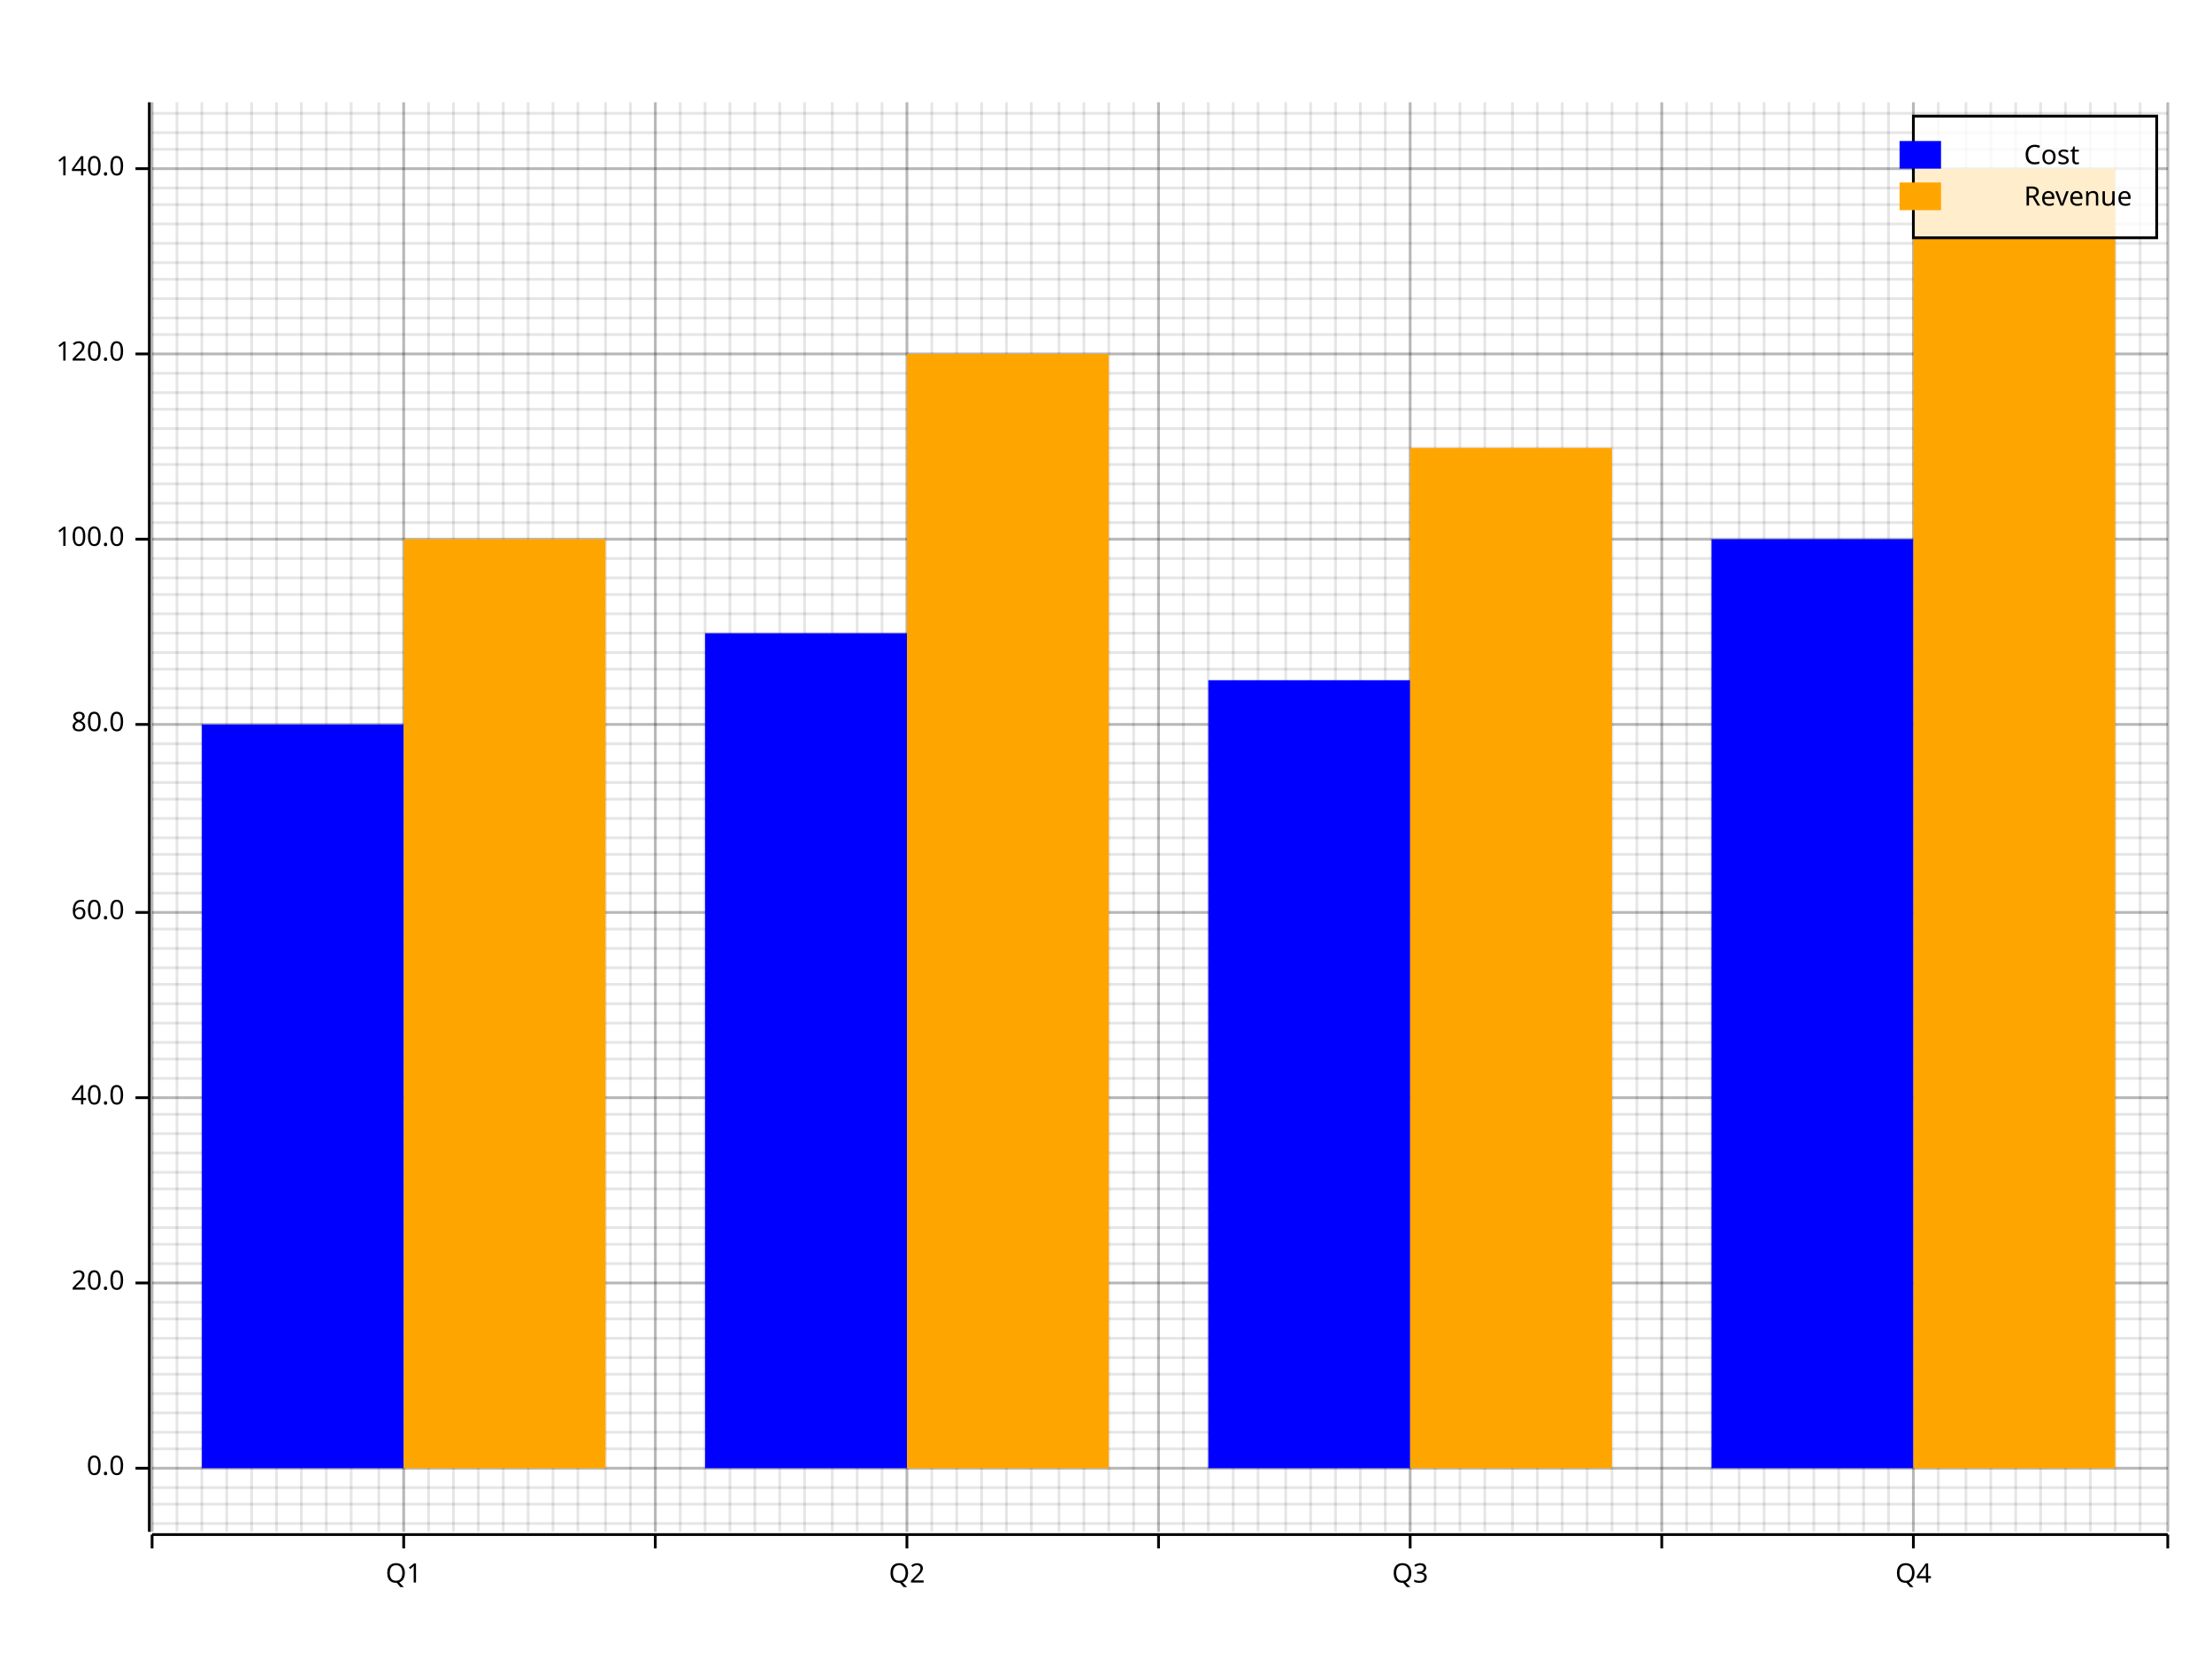
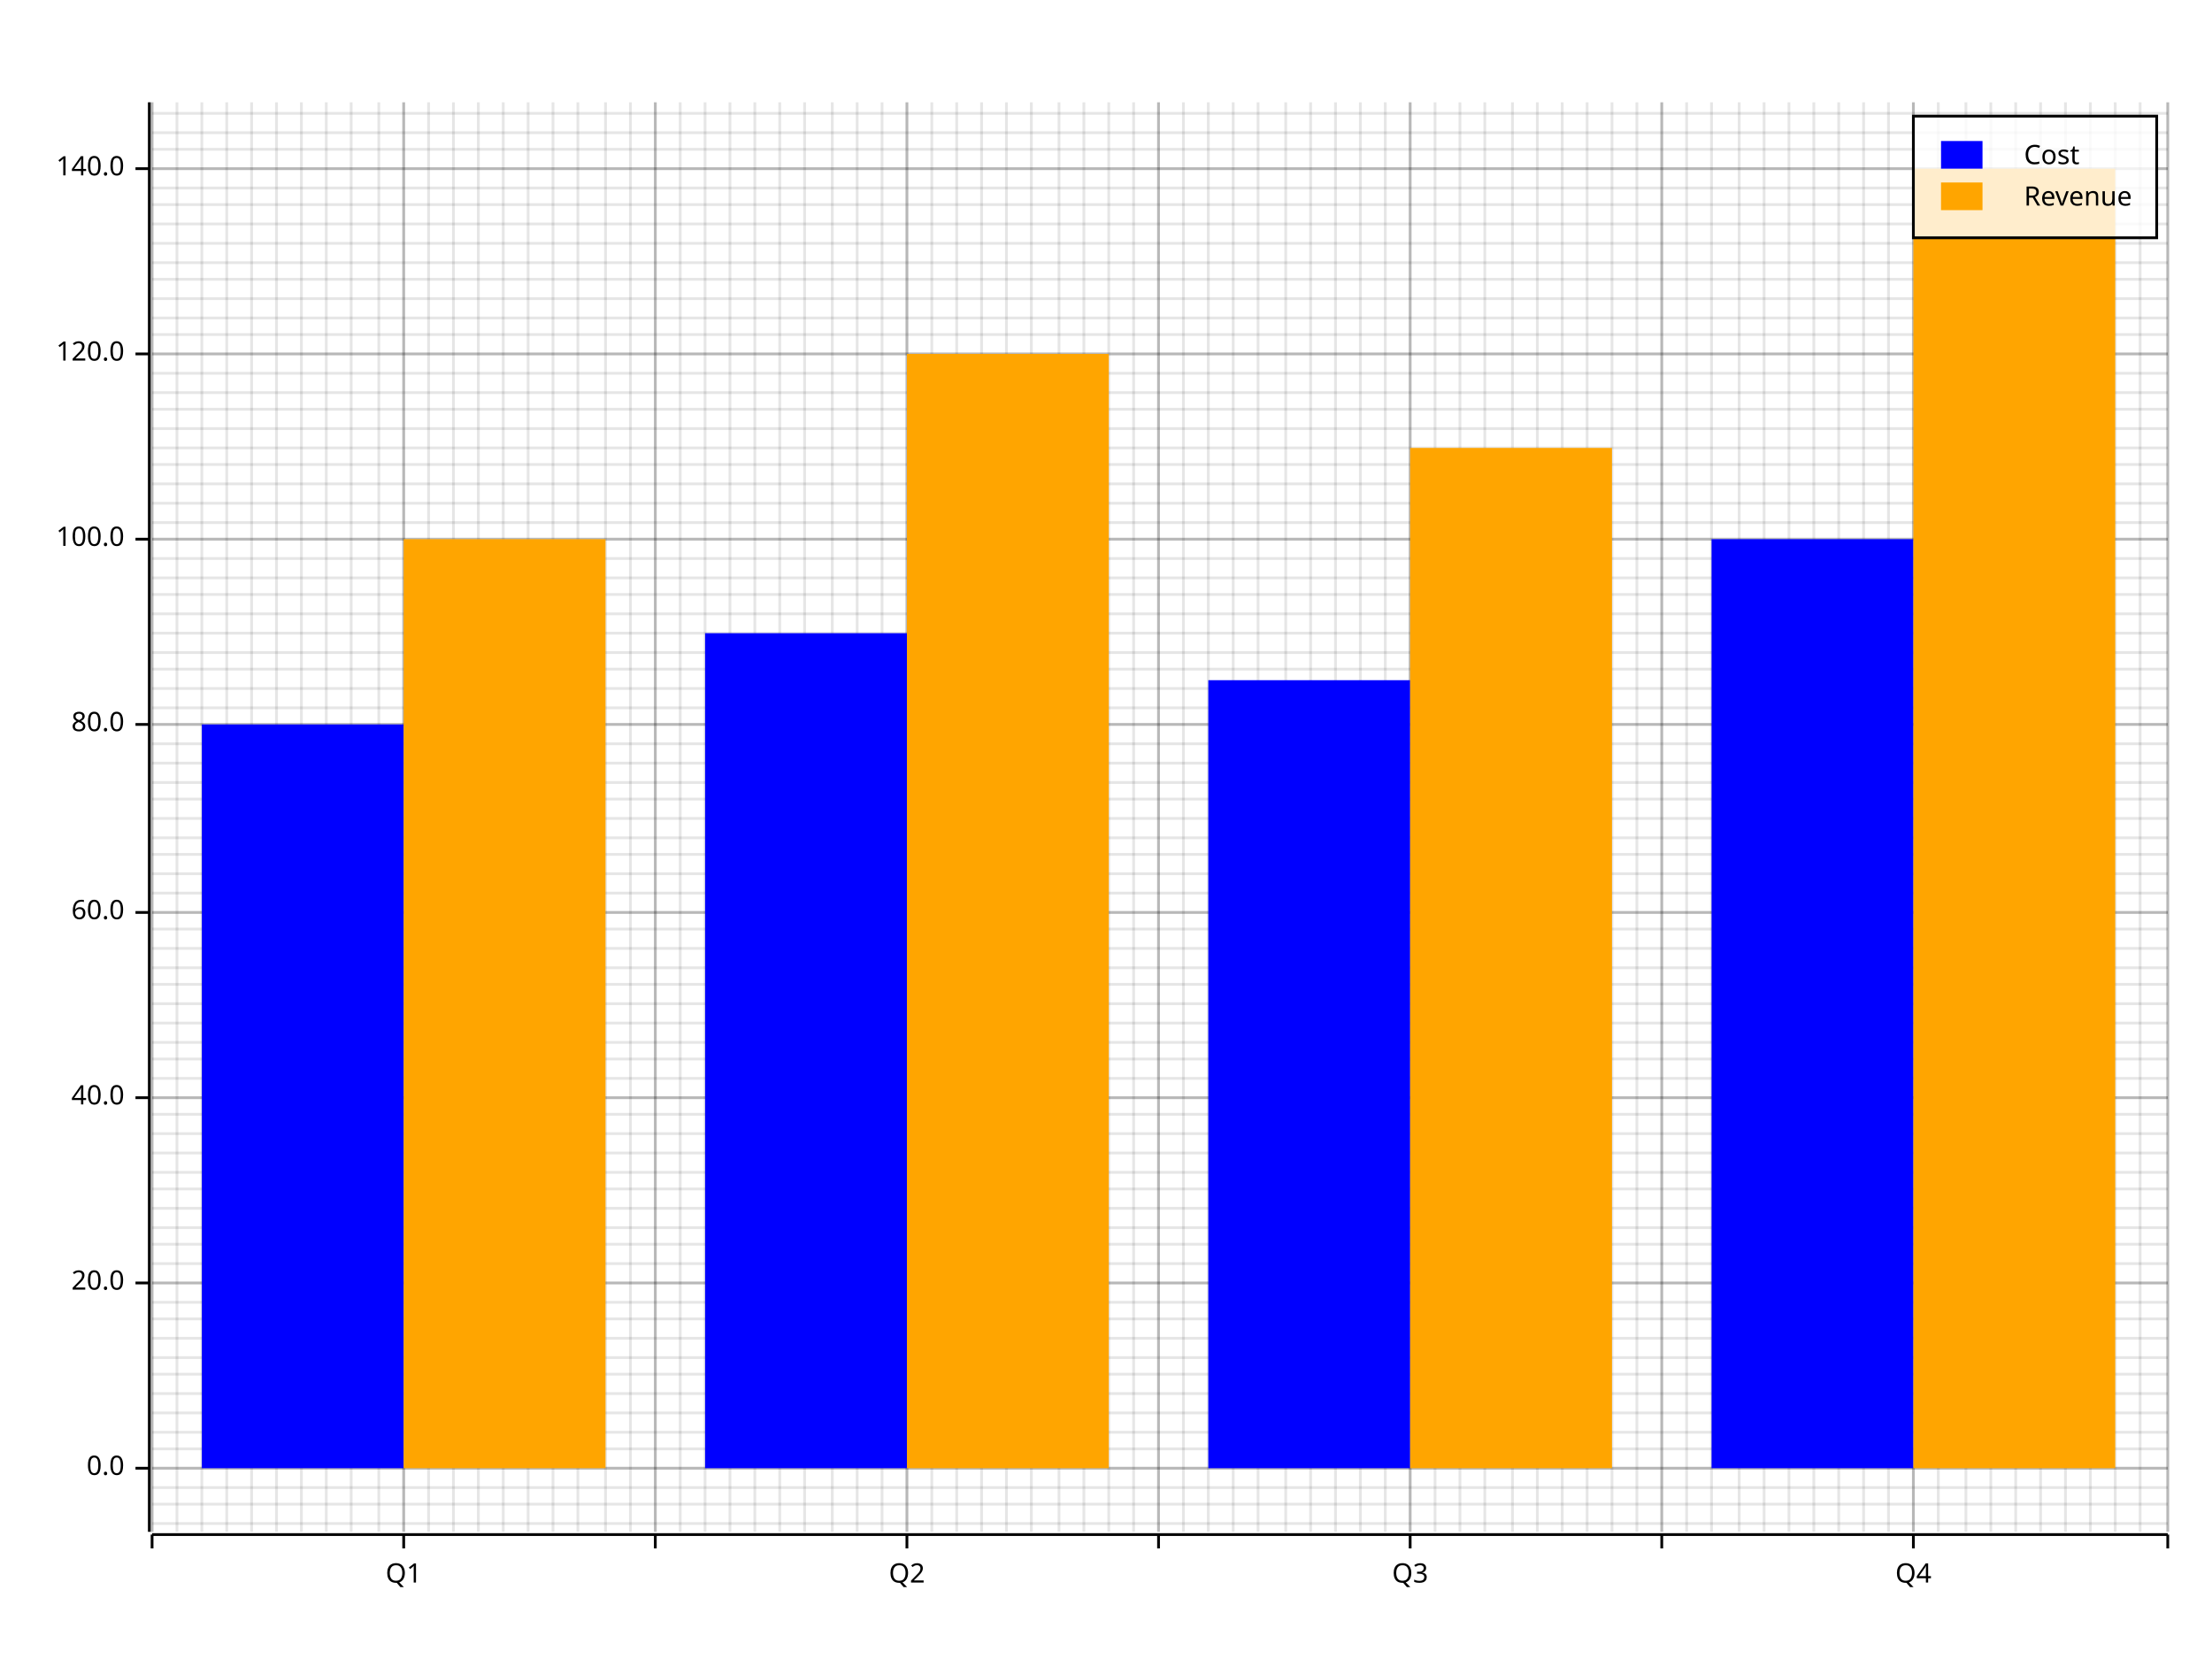
<svg xmlns="http://www.w3.org/2000/svg" width="800" height="600" viewBox="0 0 800 600">
  <rect x="0" y="0" width="800" height="600" opacity="1" fill="#FFFFFF" stroke="none" />
  <text x="400" y="20" dy="0.76em" text-anchor="middle" font-family="sans-serif" font-size="12.097" opacity="1" fill="#000000">

</text>
  <line opacity="0.1" stroke="#000000" stroke-width="1" x1="55" y1="554" x2="55" y2="37" />
  <line opacity="0.1" stroke="#000000" stroke-width="1" x1="64" y1="554" x2="64" y2="37" />
  <line opacity="0.1" stroke="#000000" stroke-width="1" x1="73" y1="554" x2="73" y2="37" />
  <line opacity="0.1" stroke="#000000" stroke-width="1" x1="82" y1="554" x2="82" y2="37" />
  <line opacity="0.1" stroke="#000000" stroke-width="1" x1="91" y1="554" x2="91" y2="37" />
  <line opacity="0.1" stroke="#000000" stroke-width="1" x1="100" y1="554" x2="100" y2="37" />
  <line opacity="0.1" stroke="#000000" stroke-width="1" x1="109" y1="554" x2="109" y2="37" />
  <line opacity="0.1" stroke="#000000" stroke-width="1" x1="118" y1="554" x2="118" y2="37" />
  <line opacity="0.1" stroke="#000000" stroke-width="1" x1="127" y1="554" x2="127" y2="37" />
  <line opacity="0.1" stroke="#000000" stroke-width="1" x1="137" y1="554" x2="137" y2="37" />
  <line opacity="0.1" stroke="#000000" stroke-width="1" x1="146" y1="554" x2="146" y2="37" />
  <line opacity="0.1" stroke="#000000" stroke-width="1" x1="155" y1="554" x2="155" y2="37" />
  <line opacity="0.1" stroke="#000000" stroke-width="1" x1="164" y1="554" x2="164" y2="37" />
  <line opacity="0.1" stroke="#000000" stroke-width="1" x1="173" y1="554" x2="173" y2="37" />
  <line opacity="0.1" stroke="#000000" stroke-width="1" x1="182" y1="554" x2="182" y2="37" />
  <line opacity="0.1" stroke="#000000" stroke-width="1" x1="191" y1="554" x2="191" y2="37" />
  <line opacity="0.1" stroke="#000000" stroke-width="1" x1="200" y1="554" x2="200" y2="37" />
  <line opacity="0.1" stroke="#000000" stroke-width="1" x1="209" y1="554" x2="209" y2="37" />
  <line opacity="0.1" stroke="#000000" stroke-width="1" x1="219" y1="554" x2="219" y2="37" />
  <line opacity="0.1" stroke="#000000" stroke-width="1" x1="228" y1="554" x2="228" y2="37" />
  <line opacity="0.1" stroke="#000000" stroke-width="1" x1="237" y1="554" x2="237" y2="37" />
  <line opacity="0.1" stroke="#000000" stroke-width="1" x1="246" y1="554" x2="246" y2="37" />
  <line opacity="0.1" stroke="#000000" stroke-width="1" x1="255" y1="554" x2="255" y2="37" />
  <line opacity="0.1" stroke="#000000" stroke-width="1" x1="264" y1="554" x2="264" y2="37" />
  <line opacity="0.1" stroke="#000000" stroke-width="1" x1="273" y1="554" x2="273" y2="37" />
  <line opacity="0.1" stroke="#000000" stroke-width="1" x1="282" y1="554" x2="282" y2="37" />
  <line opacity="0.1" stroke="#000000" stroke-width="1" x1="291" y1="554" x2="291" y2="37" />
  <line opacity="0.1" stroke="#000000" stroke-width="1" x1="301" y1="554" x2="301" y2="37" />
  <line opacity="0.1" stroke="#000000" stroke-width="1" x1="310" y1="554" x2="310" y2="37" />
  <line opacity="0.1" stroke="#000000" stroke-width="1" x1="319" y1="554" x2="319" y2="37" />
  <line opacity="0.1" stroke="#000000" stroke-width="1" x1="328" y1="554" x2="328" y2="37" />
  <line opacity="0.1" stroke="#000000" stroke-width="1" x1="337" y1="554" x2="337" y2="37" />
  <line opacity="0.1" stroke="#000000" stroke-width="1" x1="346" y1="554" x2="346" y2="37" />
  <line opacity="0.1" stroke="#000000" stroke-width="1" x1="355" y1="554" x2="355" y2="37" />
  <line opacity="0.1" stroke="#000000" stroke-width="1" x1="364" y1="554" x2="364" y2="37" />
  <line opacity="0.1" stroke="#000000" stroke-width="1" x1="373" y1="554" x2="373" y2="37" />
  <line opacity="0.1" stroke="#000000" stroke-width="1" x1="383" y1="554" x2="383" y2="37" />
  <line opacity="0.1" stroke="#000000" stroke-width="1" x1="392" y1="554" x2="392" y2="37" />
  <line opacity="0.1" stroke="#000000" stroke-width="1" x1="401" y1="554" x2="401" y2="37" />
  <line opacity="0.1" stroke="#000000" stroke-width="1" x1="410" y1="554" x2="410" y2="37" />
  <line opacity="0.1" stroke="#000000" stroke-width="1" x1="419" y1="554" x2="419" y2="37" />
  <line opacity="0.1" stroke="#000000" stroke-width="1" x1="428" y1="554" x2="428" y2="37" />
  <line opacity="0.1" stroke="#000000" stroke-width="1" x1="437" y1="554" x2="437" y2="37" />
  <line opacity="0.1" stroke="#000000" stroke-width="1" x1="446" y1="554" x2="446" y2="37" />
  <line opacity="0.1" stroke="#000000" stroke-width="1" x1="455" y1="554" x2="455" y2="37" />
  <line opacity="0.1" stroke="#000000" stroke-width="1" x1="465" y1="554" x2="465" y2="37" />
  <line opacity="0.1" stroke="#000000" stroke-width="1" x1="474" y1="554" x2="474" y2="37" />
  <line opacity="0.1" stroke="#000000" stroke-width="1" x1="483" y1="554" x2="483" y2="37" />
  <line opacity="0.1" stroke="#000000" stroke-width="1" x1="492" y1="554" x2="492" y2="37" />
  <line opacity="0.1" stroke="#000000" stroke-width="1" x1="501" y1="554" x2="501" y2="37" />
  <line opacity="0.1" stroke="#000000" stroke-width="1" x1="510" y1="554" x2="510" y2="37" />
  <line opacity="0.1" stroke="#000000" stroke-width="1" x1="519" y1="554" x2="519" y2="37" />
  <line opacity="0.1" stroke="#000000" stroke-width="1" x1="528" y1="554" x2="528" y2="37" />
  <line opacity="0.1" stroke="#000000" stroke-width="1" x1="537" y1="554" x2="537" y2="37" />
  <line opacity="0.1" stroke="#000000" stroke-width="1" x1="547" y1="554" x2="547" y2="37" />
  <line opacity="0.1" stroke="#000000" stroke-width="1" x1="556" y1="554" x2="556" y2="37" />
  <line opacity="0.1" stroke="#000000" stroke-width="1" x1="565" y1="554" x2="565" y2="37" />
  <line opacity="0.1" stroke="#000000" stroke-width="1" x1="574" y1="554" x2="574" y2="37" />
  <line opacity="0.1" stroke="#000000" stroke-width="1" x1="583" y1="554" x2="583" y2="37" />
  <line opacity="0.1" stroke="#000000" stroke-width="1" x1="592" y1="554" x2="592" y2="37" />
  <line opacity="0.1" stroke="#000000" stroke-width="1" x1="601" y1="554" x2="601" y2="37" />
  <line opacity="0.1" stroke="#000000" stroke-width="1" x1="610" y1="554" x2="610" y2="37" />
  <line opacity="0.1" stroke="#000000" stroke-width="1" x1="619" y1="554" x2="619" y2="37" />
  <line opacity="0.1" stroke="#000000" stroke-width="1" x1="629" y1="554" x2="629" y2="37" />
  <line opacity="0.1" stroke="#000000" stroke-width="1" x1="638" y1="554" x2="638" y2="37" />
  <line opacity="0.1" stroke="#000000" stroke-width="1" x1="647" y1="554" x2="647" y2="37" />
  <line opacity="0.1" stroke="#000000" stroke-width="1" x1="656" y1="554" x2="656" y2="37" />
  <line opacity="0.1" stroke="#000000" stroke-width="1" x1="665" y1="554" x2="665" y2="37" />
  <line opacity="0.1" stroke="#000000" stroke-width="1" x1="674" y1="554" x2="674" y2="37" />
  <line opacity="0.1" stroke="#000000" stroke-width="1" x1="683" y1="554" x2="683" y2="37" />
  <line opacity="0.1" stroke="#000000" stroke-width="1" x1="692" y1="554" x2="692" y2="37" />
  <line opacity="0.1" stroke="#000000" stroke-width="1" x1="701" y1="554" x2="701" y2="37" />
  <line opacity="0.1" stroke="#000000" stroke-width="1" x1="711" y1="554" x2="711" y2="37" />
  <line opacity="0.1" stroke="#000000" stroke-width="1" x1="720" y1="554" x2="720" y2="37" />
  <line opacity="0.1" stroke="#000000" stroke-width="1" x1="729" y1="554" x2="729" y2="37" />
  <line opacity="0.1" stroke="#000000" stroke-width="1" x1="738" y1="554" x2="738" y2="37" />
  <line opacity="0.1" stroke="#000000" stroke-width="1" x1="747" y1="554" x2="747" y2="37" />
  <line opacity="0.1" stroke="#000000" stroke-width="1" x1="756" y1="554" x2="756" y2="37" />
  <line opacity="0.1" stroke="#000000" stroke-width="1" x1="765" y1="554" x2="765" y2="37" />
  <line opacity="0.1" stroke="#000000" stroke-width="1" x1="774" y1="554" x2="774" y2="37" />
  <line opacity="0.1" stroke="#000000" stroke-width="1" x1="784" y1="554" x2="784" y2="37" />
  <line opacity="0.1" stroke="#000000" stroke-width="1" x1="55" y1="551" x2="784" y2="551" />
  <line opacity="0.1" stroke="#000000" stroke-width="1" x1="55" y1="544" x2="784" y2="544" />
  <line opacity="0.1" stroke="#000000" stroke-width="1" x1="55" y1="538" x2="784" y2="538" />
  <line opacity="0.1" stroke="#000000" stroke-width="1" x1="55" y1="531" x2="784" y2="531" />
  <line opacity="0.1" stroke="#000000" stroke-width="1" x1="55" y1="524" x2="784" y2="524" />
  <line opacity="0.1" stroke="#000000" stroke-width="1" x1="55" y1="518" x2="784" y2="518" />
  <line opacity="0.1" stroke="#000000" stroke-width="1" x1="55" y1="511" x2="784" y2="511" />
  <line opacity="0.1" stroke="#000000" stroke-width="1" x1="55" y1="504" x2="784" y2="504" />
  <line opacity="0.1" stroke="#000000" stroke-width="1" x1="55" y1="497" x2="784" y2="497" />
  <line opacity="0.1" stroke="#000000" stroke-width="1" x1="55" y1="491" x2="784" y2="491" />
  <line opacity="0.1" stroke="#000000" stroke-width="1" x1="55" y1="484" x2="784" y2="484" />
  <line opacity="0.1" stroke="#000000" stroke-width="1" x1="55" y1="477" x2="784" y2="477" />
  <line opacity="0.1" stroke="#000000" stroke-width="1" x1="55" y1="471" x2="784" y2="471" />
  <line opacity="0.1" stroke="#000000" stroke-width="1" x1="55" y1="464" x2="784" y2="464" />
  <line opacity="0.1" stroke="#000000" stroke-width="1" x1="55" y1="457" x2="784" y2="457" />
  <line opacity="0.1" stroke="#000000" stroke-width="1" x1="55" y1="450" x2="784" y2="450" />
  <line opacity="0.1" stroke="#000000" stroke-width="1" x1="55" y1="444" x2="784" y2="444" />
  <line opacity="0.1" stroke="#000000" stroke-width="1" x1="55" y1="437" x2="784" y2="437" />
  <line opacity="0.1" stroke="#000000" stroke-width="1" x1="55" y1="430" x2="784" y2="430" />
  <line opacity="0.1" stroke="#000000" stroke-width="1" x1="55" y1="424" x2="784" y2="424" />
  <line opacity="0.1" stroke="#000000" stroke-width="1" x1="55" y1="417" x2="784" y2="417" />
  <line opacity="0.1" stroke="#000000" stroke-width="1" x1="55" y1="410" x2="784" y2="410" />
  <line opacity="0.1" stroke="#000000" stroke-width="1" x1="55" y1="403" x2="784" y2="403" />
  <line opacity="0.1" stroke="#000000" stroke-width="1" x1="55" y1="397" x2="784" y2="397" />
  <line opacity="0.1" stroke="#000000" stroke-width="1" x1="55" y1="390" x2="784" y2="390" />
  <line opacity="0.1" stroke="#000000" stroke-width="1" x1="55" y1="383" x2="784" y2="383" />
  <line opacity="0.1" stroke="#000000" stroke-width="1" x1="55" y1="377" x2="784" y2="377" />
  <line opacity="0.1" stroke="#000000" stroke-width="1" x1="55" y1="370" x2="784" y2="370" />
  <line opacity="0.1" stroke="#000000" stroke-width="1" x1="55" y1="363" x2="784" y2="363" />
  <line opacity="0.1" stroke="#000000" stroke-width="1" x1="55" y1="356" x2="784" y2="356" />
  <line opacity="0.1" stroke="#000000" stroke-width="1" x1="55" y1="350" x2="784" y2="350" />
  <line opacity="0.1" stroke="#000000" stroke-width="1" x1="55" y1="343" x2="784" y2="343" />
  <line opacity="0.1" stroke="#000000" stroke-width="1" x1="55" y1="336" x2="784" y2="336" />
  <line opacity="0.1" stroke="#000000" stroke-width="1" x1="55" y1="330" x2="784" y2="330" />
  <line opacity="0.1" stroke="#000000" stroke-width="1" x1="55" y1="323" x2="784" y2="323" />
  <line opacity="0.1" stroke="#000000" stroke-width="1" x1="55" y1="316" x2="784" y2="316" />
  <line opacity="0.1" stroke="#000000" stroke-width="1" x1="55" y1="309" x2="784" y2="309" />
  <line opacity="0.1" stroke="#000000" stroke-width="1" x1="55" y1="303" x2="784" y2="303" />
  <line opacity="0.1" stroke="#000000" stroke-width="1" x1="55" y1="296" x2="784" y2="296" />
  <line opacity="0.1" stroke="#000000" stroke-width="1" x1="55" y1="289" x2="784" y2="289" />
  <line opacity="0.1" stroke="#000000" stroke-width="1" x1="55" y1="283" x2="784" y2="283" />
  <line opacity="0.1" stroke="#000000" stroke-width="1" x1="55" y1="276" x2="784" y2="276" />
  <line opacity="0.1" stroke="#000000" stroke-width="1" x1="55" y1="269" x2="784" y2="269" />
  <line opacity="0.1" stroke="#000000" stroke-width="1" x1="55" y1="262" x2="784" y2="262" />
  <line opacity="0.1" stroke="#000000" stroke-width="1" x1="55" y1="256" x2="784" y2="256" />
  <line opacity="0.1" stroke="#000000" stroke-width="1" x1="55" y1="249" x2="784" y2="249" />
  <line opacity="0.1" stroke="#000000" stroke-width="1" x1="55" y1="242" x2="784" y2="242" />
  <line opacity="0.1" stroke="#000000" stroke-width="1" x1="55" y1="236" x2="784" y2="236" />
  <line opacity="0.1" stroke="#000000" stroke-width="1" x1="55" y1="229" x2="784" y2="229" />
  <line opacity="0.1" stroke="#000000" stroke-width="1" x1="55" y1="222" x2="784" y2="222" />
  <line opacity="0.1" stroke="#000000" stroke-width="1" x1="55" y1="215" x2="784" y2="215" />
  <line opacity="0.1" stroke="#000000" stroke-width="1" x1="55" y1="209" x2="784" y2="209" />
  <line opacity="0.1" stroke="#000000" stroke-width="1" x1="55" y1="202" x2="784" y2="202" />
  <line opacity="0.1" stroke="#000000" stroke-width="1" x1="55" y1="195" x2="784" y2="195" />
  <line opacity="0.1" stroke="#000000" stroke-width="1" x1="55" y1="189" x2="784" y2="189" />
  <line opacity="0.1" stroke="#000000" stroke-width="1" x1="55" y1="182" x2="784" y2="182" />
  <line opacity="0.1" stroke="#000000" stroke-width="1" x1="55" y1="175" x2="784" y2="175" />
  <line opacity="0.1" stroke="#000000" stroke-width="1" x1="55" y1="168" x2="784" y2="168" />
  <line opacity="0.1" stroke="#000000" stroke-width="1" x1="55" y1="162" x2="784" y2="162" />
  <line opacity="0.1" stroke="#000000" stroke-width="1" x1="55" y1="155" x2="784" y2="155" />
  <line opacity="0.1" stroke="#000000" stroke-width="1" x1="55" y1="148" x2="784" y2="148" />
  <line opacity="0.1" stroke="#000000" stroke-width="1" x1="55" y1="142" x2="784" y2="142" />
  <line opacity="0.1" stroke="#000000" stroke-width="1" x1="55" y1="135" x2="784" y2="135" />
  <line opacity="0.1" stroke="#000000" stroke-width="1" x1="55" y1="128" x2="784" y2="128" />
  <line opacity="0.1" stroke="#000000" stroke-width="1" x1="55" y1="121" x2="784" y2="121" />
  <line opacity="0.1" stroke="#000000" stroke-width="1" x1="55" y1="115" x2="784" y2="115" />
  <line opacity="0.1" stroke="#000000" stroke-width="1" x1="55" y1="108" x2="784" y2="108" />
  <line opacity="0.1" stroke="#000000" stroke-width="1" x1="55" y1="101" x2="784" y2="101" />
  <line opacity="0.1" stroke="#000000" stroke-width="1" x1="55" y1="95" x2="784" y2="95" />
  <line opacity="0.1" stroke="#000000" stroke-width="1" x1="55" y1="88" x2="784" y2="88" />
  <line opacity="0.1" stroke="#000000" stroke-width="1" x1="55" y1="81" x2="784" y2="81" />
  <line opacity="0.1" stroke="#000000" stroke-width="1" x1="55" y1="74" x2="784" y2="74" />
  <line opacity="0.1" stroke="#000000" stroke-width="1" x1="55" y1="68" x2="784" y2="68" />
  <line opacity="0.1" stroke="#000000" stroke-width="1" x1="55" y1="61" x2="784" y2="61" />
  <line opacity="0.1" stroke="#000000" stroke-width="1" x1="55" y1="54" x2="784" y2="54" />
  <line opacity="0.1" stroke="#000000" stroke-width="1" x1="55" y1="48" x2="784" y2="48" />
  <line opacity="0.1" stroke="#000000" stroke-width="1" x1="55" y1="41" x2="784" y2="41" />
  <line opacity="0.2" stroke="#000000" stroke-width="1" x1="55" y1="554" x2="55" y2="37" />
  <line opacity="0.2" stroke="#000000" stroke-width="1" x1="146" y1="554" x2="146" y2="37" />
  <line opacity="0.2" stroke="#000000" stroke-width="1" x1="237" y1="554" x2="237" y2="37" />
  <line opacity="0.2" stroke="#000000" stroke-width="1" x1="328" y1="554" x2="328" y2="37" />
  <line opacity="0.2" stroke="#000000" stroke-width="1" x1="419" y1="554" x2="419" y2="37" />
  <line opacity="0.2" stroke="#000000" stroke-width="1" x1="510" y1="554" x2="510" y2="37" />
  <line opacity="0.2" stroke="#000000" stroke-width="1" x1="601" y1="554" x2="601" y2="37" />
  <line opacity="0.2" stroke="#000000" stroke-width="1" x1="692" y1="554" x2="692" y2="37" />
  <line opacity="0.2" stroke="#000000" stroke-width="1" x1="784" y1="554" x2="784" y2="37" />
  <line opacity="0.2" stroke="#000000" stroke-width="1" x1="55" y1="531" x2="784" y2="531" />
  <line opacity="0.2" stroke="#000000" stroke-width="1" x1="55" y1="464" x2="784" y2="464" />
  <line opacity="0.2" stroke="#000000" stroke-width="1" x1="55" y1="397" x2="784" y2="397" />
  <line opacity="0.2" stroke="#000000" stroke-width="1" x1="55" y1="330" x2="784" y2="330" />
  <line opacity="0.2" stroke="#000000" stroke-width="1" x1="55" y1="262" x2="784" y2="262" />
  <line opacity="0.2" stroke="#000000" stroke-width="1" x1="55" y1="195" x2="784" y2="195" />
  <line opacity="0.2" stroke="#000000" stroke-width="1" x1="55" y1="128" x2="784" y2="128" />
  <line opacity="0.2" stroke="#000000" stroke-width="1" x1="55" y1="61" x2="784" y2="61" />
  <polyline fill="none" opacity="1" stroke="#000000" stroke-width="1" points="54,37 54,554 " />
  <text x="45" y="531" dy="0.5ex" text-anchor="end" font-family="sans-serif" font-size="9.677" opacity="1" fill="#000000">
0.0
</text>
  <polyline fill="none" opacity="1" stroke="#000000" stroke-width="1" points="49,531 54,531 " />
  <text x="45" y="464" dy="0.5ex" text-anchor="end" font-family="sans-serif" font-size="9.677" opacity="1" fill="#000000">
20.0
</text>
  <polyline fill="none" opacity="1" stroke="#000000" stroke-width="1" points="49,464 54,464 " />
  <text x="45" y="397" dy="0.5ex" text-anchor="end" font-family="sans-serif" font-size="9.677" opacity="1" fill="#000000">
40.0
</text>
  <polyline fill="none" opacity="1" stroke="#000000" stroke-width="1" points="49,397 54,397 " />
  <text x="45" y="330" dy="0.5ex" text-anchor="end" font-family="sans-serif" font-size="9.677" opacity="1" fill="#000000">
60.0
</text>
  <polyline fill="none" opacity="1" stroke="#000000" stroke-width="1" points="49,330 54,330 " />
  <text x="45" y="262" dy="0.5ex" text-anchor="end" font-family="sans-serif" font-size="9.677" opacity="1" fill="#000000">
80.0
</text>
  <polyline fill="none" opacity="1" stroke="#000000" stroke-width="1" points="49,262 54,262 " />
  <text x="45" y="195" dy="0.5ex" text-anchor="end" font-family="sans-serif" font-size="9.677" opacity="1" fill="#000000">
100.0
</text>
  <polyline fill="none" opacity="1" stroke="#000000" stroke-width="1" points="49,195 54,195 " />
  <text x="45" y="128" dy="0.5ex" text-anchor="end" font-family="sans-serif" font-size="9.677" opacity="1" fill="#000000">
120.0
</text>
  <polyline fill="none" opacity="1" stroke="#000000" stroke-width="1" points="49,128 54,128 " />
  <text x="45" y="61" dy="0.5ex" text-anchor="end" font-family="sans-serif" font-size="9.677" opacity="1" fill="#000000">
140.0
</text>
  <polyline fill="none" opacity="1" stroke="#000000" stroke-width="1" points="49,61 54,61 " />
  <polyline fill="none" opacity="1" stroke="#000000" stroke-width="1" points="55,555 784,555 " />
  <text x="55" y="565" dy="0.76em" text-anchor="middle" font-family="sans-serif" font-size="9.677" opacity="1" fill="#000000">

</text>
  <polyline fill="none" opacity="1" stroke="#000000" stroke-width="1" points="55,555 55,560 " />
  <text x="146" y="565" dy="0.76em" text-anchor="middle" font-family="sans-serif" font-size="9.677" opacity="1" fill="#000000">
Q1
</text>
  <polyline fill="none" opacity="1" stroke="#000000" stroke-width="1" points="146,555 146,560 " />
  <text x="237" y="565" dy="0.76em" text-anchor="middle" font-family="sans-serif" font-size="9.677" opacity="1" fill="#000000">

</text>
  <polyline fill="none" opacity="1" stroke="#000000" stroke-width="1" points="237,555 237,560 " />
  <text x="328" y="565" dy="0.76em" text-anchor="middle" font-family="sans-serif" font-size="9.677" opacity="1" fill="#000000">
Q2
</text>
  <polyline fill="none" opacity="1" stroke="#000000" stroke-width="1" points="328,555 328,560 " />
  <text x="419" y="565" dy="0.76em" text-anchor="middle" font-family="sans-serif" font-size="9.677" opacity="1" fill="#000000">

</text>
  <polyline fill="none" opacity="1" stroke="#000000" stroke-width="1" points="419,555 419,560 " />
  <text x="510" y="565" dy="0.76em" text-anchor="middle" font-family="sans-serif" font-size="9.677" opacity="1" fill="#000000">
Q3
</text>
  <polyline fill="none" opacity="1" stroke="#000000" stroke-width="1" points="510,555 510,560 " />
  <text x="601" y="565" dy="0.76em" text-anchor="middle" font-family="sans-serif" font-size="9.677" opacity="1" fill="#000000">

</text>
  <polyline fill="none" opacity="1" stroke="#000000" stroke-width="1" points="601,555 601,560 " />
  <text x="692" y="565" dy="0.76em" text-anchor="middle" font-family="sans-serif" font-size="9.677" opacity="1" fill="#000000">
Q4
</text>
  <polyline fill="none" opacity="1" stroke="#000000" stroke-width="1" points="692,555 692,560 " />
  <text x="784" y="565" dy="0.76em" text-anchor="middle" font-family="sans-serif" font-size="9.677" opacity="1" fill="#000000">

</text>
  <polyline fill="none" opacity="1" stroke="#000000" stroke-width="1" points="784,555 784,560 " />
  <rect x="73" y="262" width="73" height="269" opacity="1" fill="#0000FF" stroke="none" />
  <rect x="255" y="229" width="73" height="302" opacity="1" fill="#0000FF" stroke="none" />
  <rect x="437" y="246" width="73" height="285" opacity="1" fill="#0000FF" stroke="none" />
  <rect x="619" y="195" width="73" height="336" opacity="1" fill="#0000FF" stroke="none" />
  <rect x="146" y="195" width="73" height="336" opacity="1" fill="#FFA500" stroke="none" />
  <rect x="328" y="128" width="73" height="403" opacity="1" fill="#FFA500" stroke="none" />
  <rect x="510" y="162" width="73" height="369" opacity="1" fill="#FFA500" stroke="none" />
  <rect x="692" y="61" width="73" height="470" opacity="1" fill="#FFA500" stroke="none" />
  <rect x="692" y="42" width="88" height="44" opacity="0.8" fill="#FFFFFF" stroke="none" />
  <rect x="692" y="42" width="88" height="44" opacity="1" fill="none" stroke="#000000" />
  <text x="732" y="52" dy="0.76em" text-anchor="start" font-family="sans-serif" font-size="9.677" opacity="1" fill="#000000">
Cost
</text>
  <text x="732" y="67" dy="0.76em" text-anchor="start" font-family="sans-serif" font-size="9.677" opacity="1" fill="#000000">
Revenue
</text>
-   <rect x="687" y="51" width="15" height="10" opacity="1" fill="#0000FF" stroke="none" />
-   <rect x="687" y="66" width="15" height="10" opacity="1" fill="#FFA500" stroke="none" />
+   <rect x="702" y="51" width="15" height="10" opacity="1" fill="#0000FF" stroke="none" />
+   <rect x="702" y="66" width="15" height="10" opacity="1" fill="#FFA500" stroke="none" />
</svg>
